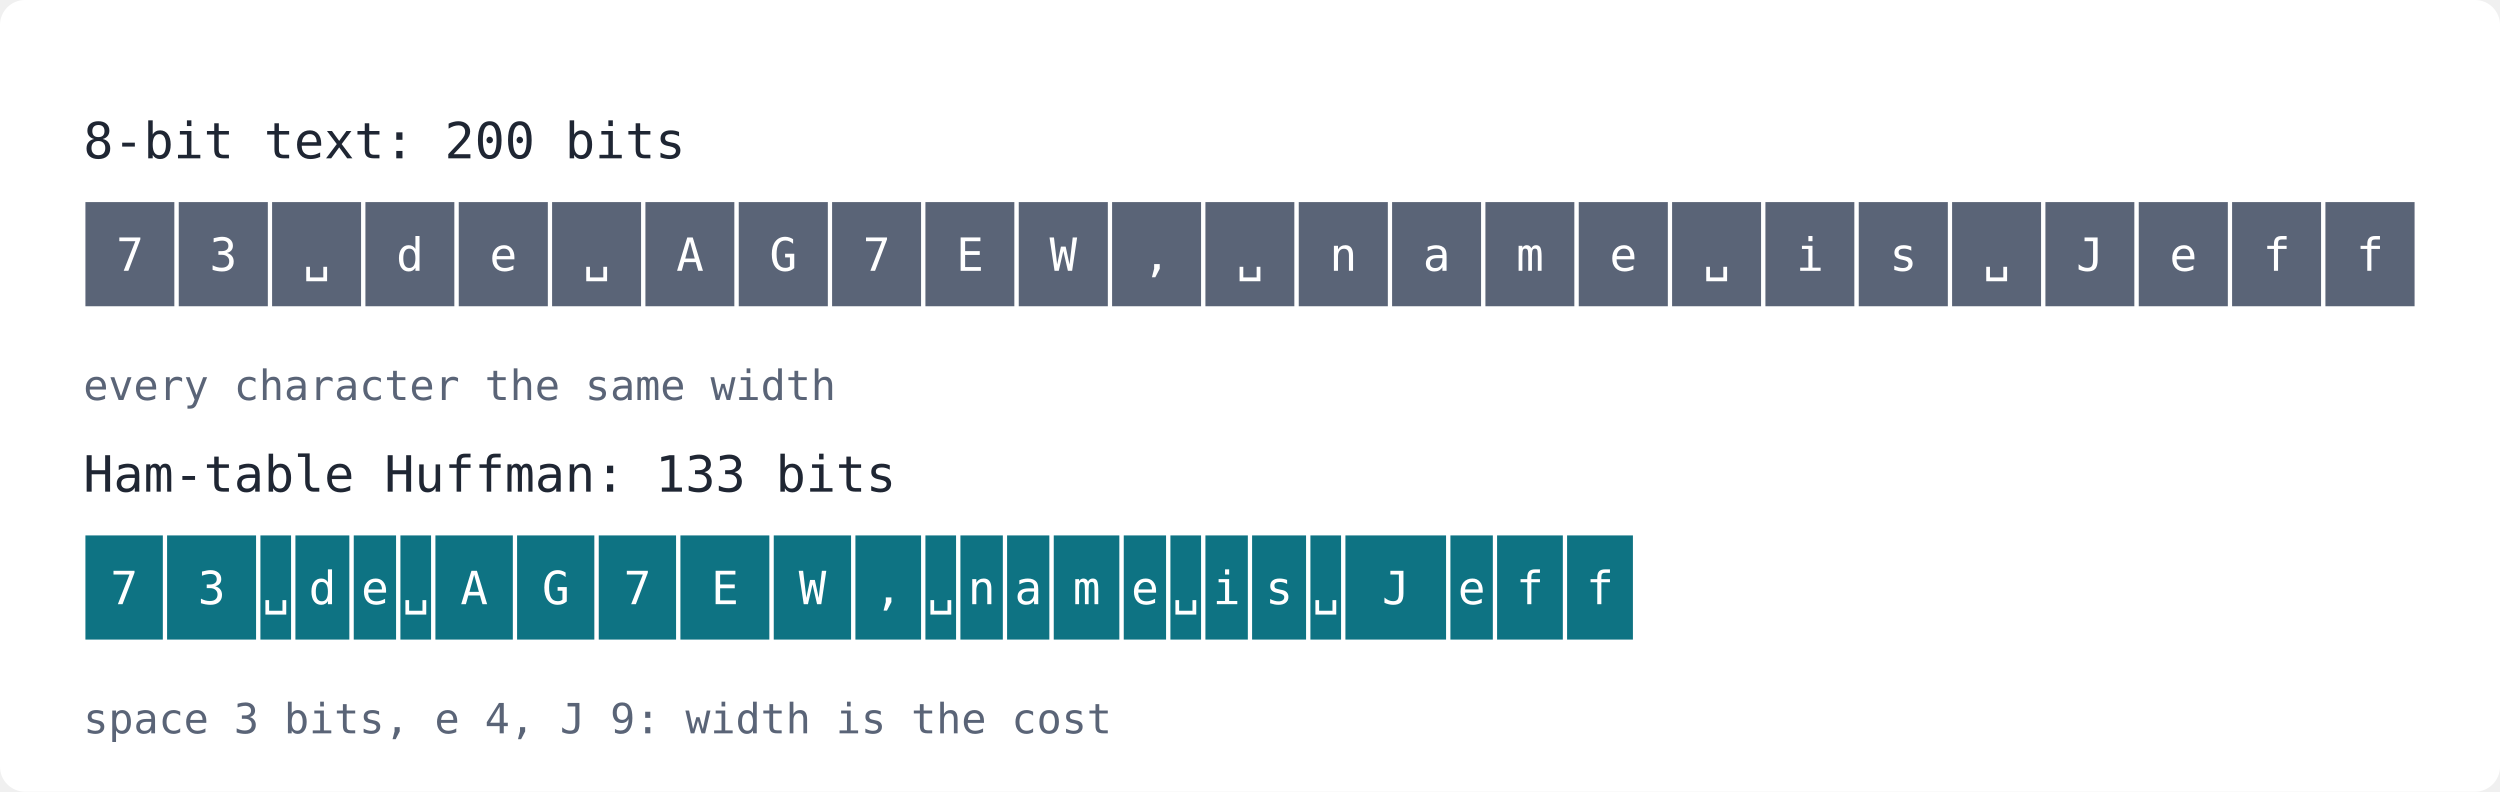
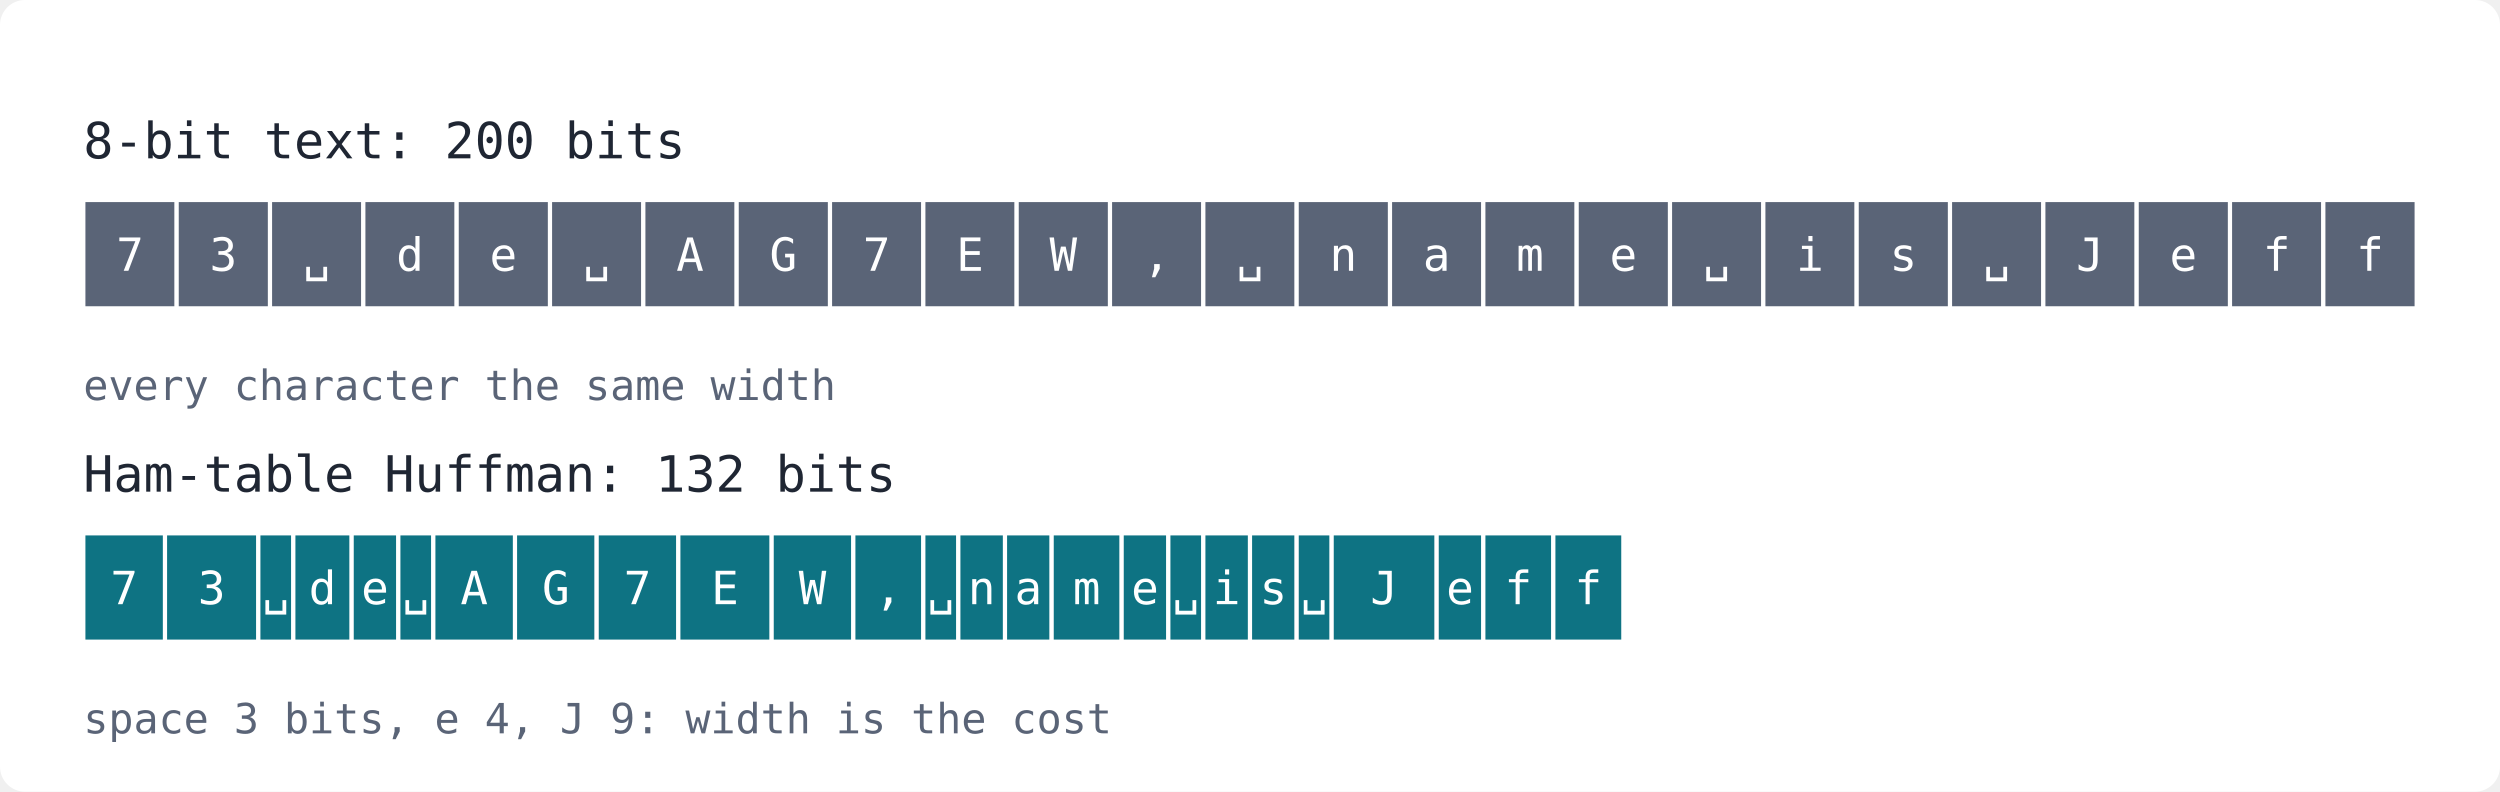
<svg xmlns="http://www.w3.org/2000/svg" viewBox="0 0 600 190" width="600" height="190">
  <rect width="600" height="190" rx="6" fill="#FFFFFF" />
  <g font-family="Menlo, Consolas, monospace">
    <text x="20" y="38" font-size="12" fill="#1F2633">8-bit text: 200 bits</text>
    <rect x="20.0" y="48" width="22.4" height="26" fill="#5A6477" stroke="#FFFFFF" stroke-width="1" />
    <text x="31.2" y="65" font-size="11" text-anchor="middle" fill="#FFFFFF">7</text>
    <rect x="42.4" y="48" width="22.4" height="26" fill="#5A6477" stroke="#FFFFFF" stroke-width="1" />
    <text x="53.6" y="65" font-size="11" text-anchor="middle" fill="#FFFFFF">3</text>
    <rect x="64.8" y="48" width="22.4" height="26" fill="#5A6477" stroke="#FFFFFF" stroke-width="1" />
    <text x="76.0" y="65" font-size="11" text-anchor="middle" fill="#FFFFFF">␣</text>
    <rect x="87.2" y="48" width="22.4" height="26" fill="#5A6477" stroke="#FFFFFF" stroke-width="1" />
    <text x="98.4" y="65" font-size="11" text-anchor="middle" fill="#FFFFFF">d</text>
    <rect x="109.6" y="48" width="22.4" height="26" fill="#5A6477" stroke="#FFFFFF" stroke-width="1" />
    <text x="120.8" y="65" font-size="11" text-anchor="middle" fill="#FFFFFF">e</text>
    <rect x="132.0" y="48" width="22.4" height="26" fill="#5A6477" stroke="#FFFFFF" stroke-width="1" />
    <text x="143.2" y="65" font-size="11" text-anchor="middle" fill="#FFFFFF">␣</text>
    <rect x="154.4" y="48" width="22.4" height="26" fill="#5A6477" stroke="#FFFFFF" stroke-width="1" />
    <text x="165.6" y="65" font-size="11" text-anchor="middle" fill="#FFFFFF">A</text>
    <rect x="176.8" y="48" width="22.4" height="26" fill="#5A6477" stroke="#FFFFFF" stroke-width="1" />
    <text x="188.0" y="65" font-size="11" text-anchor="middle" fill="#FFFFFF">G</text>
    <rect x="199.2" y="48" width="22.4" height="26" fill="#5A6477" stroke="#FFFFFF" stroke-width="1" />
    <text x="210.4" y="65" font-size="11" text-anchor="middle" fill="#FFFFFF">7</text>
    <rect x="221.6" y="48" width="22.4" height="26" fill="#5A6477" stroke="#FFFFFF" stroke-width="1" />
    <text x="232.8" y="65" font-size="11" text-anchor="middle" fill="#FFFFFF">E</text>
    <rect x="244.0" y="48" width="22.4" height="26" fill="#5A6477" stroke="#FFFFFF" stroke-width="1" />
    <text x="255.2" y="65" font-size="11" text-anchor="middle" fill="#FFFFFF">W</text>
    <rect x="266.4" y="48" width="22.4" height="26" fill="#5A6477" stroke="#FFFFFF" stroke-width="1" />
    <text x="277.6" y="65" font-size="11" text-anchor="middle" fill="#FFFFFF">,</text>
    <rect x="288.8" y="48" width="22.4" height="26" fill="#5A6477" stroke="#FFFFFF" stroke-width="1" />
    <text x="300.0" y="65" font-size="11" text-anchor="middle" fill="#FFFFFF">␣</text>
    <rect x="311.2" y="48" width="22.4" height="26" fill="#5A6477" stroke="#FFFFFF" stroke-width="1" />
    <text x="322.4" y="65" font-size="11" text-anchor="middle" fill="#FFFFFF">n</text>
    <rect x="333.6" y="48" width="22.4" height="26" fill="#5A6477" stroke="#FFFFFF" stroke-width="1" />
    <text x="344.8" y="65" font-size="11" text-anchor="middle" fill="#FFFFFF">a</text>
    <rect x="356.0" y="48" width="22.4" height="26" fill="#5A6477" stroke="#FFFFFF" stroke-width="1" />
    <text x="367.2" y="65" font-size="11" text-anchor="middle" fill="#FFFFFF">m</text>
    <rect x="378.4" y="48" width="22.4" height="26" fill="#5A6477" stroke="#FFFFFF" stroke-width="1" />
    <text x="389.6" y="65" font-size="11" text-anchor="middle" fill="#FFFFFF">e</text>
    <rect x="400.8" y="48" width="22.4" height="26" fill="#5A6477" stroke="#FFFFFF" stroke-width="1" />
    <text x="412.0" y="65" font-size="11" text-anchor="middle" fill="#FFFFFF">␣</text>
    <rect x="423.2" y="48" width="22.4" height="26" fill="#5A6477" stroke="#FFFFFF" stroke-width="1" />
    <text x="434.4" y="65" font-size="11" text-anchor="middle" fill="#FFFFFF">i</text>
    <rect x="445.6" y="48" width="22.4" height="26" fill="#5A6477" stroke="#FFFFFF" stroke-width="1" />
    <text x="456.8" y="65" font-size="11" text-anchor="middle" fill="#FFFFFF">s</text>
    <rect x="468.0" y="48" width="22.4" height="26" fill="#5A6477" stroke="#FFFFFF" stroke-width="1" />
    <text x="479.2" y="65" font-size="11" text-anchor="middle" fill="#FFFFFF">␣</text>
    <rect x="490.4" y="48" width="22.4" height="26" fill="#5A6477" stroke="#FFFFFF" stroke-width="1" />
    <text x="501.6" y="65" font-size="11" text-anchor="middle" fill="#FFFFFF">J</text>
    <rect x="512.8" y="48" width="22.4" height="26" fill="#5A6477" stroke="#FFFFFF" stroke-width="1" />
    <text x="524.0" y="65" font-size="11" text-anchor="middle" fill="#FFFFFF">e</text>
    <rect x="535.2" y="48" width="22.4" height="26" fill="#5A6477" stroke="#FFFFFF" stroke-width="1" />
    <text x="546.4" y="65" font-size="11" text-anchor="middle" fill="#FFFFFF">f</text>
    <rect x="557.6" y="48" width="22.4" height="26" fill="#5A6477" stroke="#FFFFFF" stroke-width="1" />
    <text x="568.8" y="65" font-size="11" text-anchor="middle" fill="#FFFFFF">f</text>
-     <text x="20" y="118" font-size="12" fill="#1F2633">Ham-table Huffman: 133 bits</text>
+     <text x="20" y="118" font-size="12" fill="#1F2633">Ham-table Huffman: 132 bits</text>
    <rect x="20.0" y="128" width="19.6" height="26" fill="#0E7383" stroke="#FFFFFF" stroke-width="1" />
    <text x="29.8" y="145" font-size="11" text-anchor="middle" fill="#FFFFFF">7</text>
    <rect x="39.6" y="128" width="22.4" height="26" fill="#0E7383" stroke="#FFFFFF" stroke-width="1" />
    <text x="50.8" y="145" font-size="11" text-anchor="middle" fill="#FFFFFF">3</text>
    <rect x="62.0" y="128" width="8.4" height="26" fill="#0E7383" stroke="#FFFFFF" stroke-width="1" />
    <text x="66.2" y="145" font-size="11" text-anchor="middle" fill="#FFFFFF">␣</text>
    <rect x="70.4" y="128" width="14.0" height="26" fill="#0E7383" stroke="#FFFFFF" stroke-width="1" />
    <text x="77.4" y="145" font-size="11" text-anchor="middle" fill="#FFFFFF">d</text>
    <rect x="84.4" y="128" width="11.2" height="26" fill="#0E7383" stroke="#FFFFFF" stroke-width="1" />
    <text x="90.0" y="145" font-size="11" text-anchor="middle" fill="#FFFFFF">e</text>
    <rect x="95.6" y="128" width="8.4" height="26" fill="#0E7383" stroke="#FFFFFF" stroke-width="1" />
    <text x="99.8" y="145" font-size="11" text-anchor="middle" fill="#FFFFFF">␣</text>
    <rect x="104.0" y="128" width="19.6" height="26" fill="#0E7383" stroke="#FFFFFF" stroke-width="1" />
    <text x="113.8" y="145" font-size="11" text-anchor="middle" fill="#FFFFFF">A</text>
    <rect x="123.6" y="128" width="19.6" height="26" fill="#0E7383" stroke="#FFFFFF" stroke-width="1" />
    <text x="133.4" y="145" font-size="11" text-anchor="middle" fill="#FFFFFF">G</text>
    <rect x="143.2" y="128" width="19.6" height="26" fill="#0E7383" stroke="#FFFFFF" stroke-width="1" />
    <text x="153.0" y="145" font-size="11" text-anchor="middle" fill="#FFFFFF">7</text>
    <rect x="162.8" y="128" width="22.4" height="26" fill="#0E7383" stroke="#FFFFFF" stroke-width="1" />
    <text x="174.0" y="145" font-size="11" text-anchor="middle" fill="#FFFFFF">E</text>
    <rect x="185.2" y="128" width="19.6" height="26" fill="#0E7383" stroke="#FFFFFF" stroke-width="1" />
    <text x="195.0" y="145" font-size="11" text-anchor="middle" fill="#FFFFFF">W</text>
    <rect x="204.8" y="128" width="16.8" height="26" fill="#0E7383" stroke="#FFFFFF" stroke-width="1" />
    <text x="213.2" y="145" font-size="11" text-anchor="middle" fill="#FFFFFF">,</text>
    <rect x="221.6" y="128" width="8.4" height="26" fill="#0E7383" stroke="#FFFFFF" stroke-width="1" />
    <text x="225.8" y="145" font-size="11" text-anchor="middle" fill="#FFFFFF">␣</text>
    <rect x="230.0" y="128" width="11.2" height="26" fill="#0E7383" stroke="#FFFFFF" stroke-width="1" />
    <text x="235.6" y="145" font-size="11" text-anchor="middle" fill="#FFFFFF">n</text>
    <rect x="241.2" y="128" width="11.2" height="26" fill="#0E7383" stroke="#FFFFFF" stroke-width="1" />
    <text x="246.8" y="145" font-size="11" text-anchor="middle" fill="#FFFFFF">a</text>
    <rect x="252.4" y="128" width="16.8" height="26" fill="#0E7383" stroke="#FFFFFF" stroke-width="1" />
    <text x="260.8" y="145" font-size="11" text-anchor="middle" fill="#FFFFFF">m</text>
    <rect x="269.2" y="128" width="11.2" height="26" fill="#0E7383" stroke="#FFFFFF" stroke-width="1" />
    <text x="274.8" y="145" font-size="11" text-anchor="middle" fill="#FFFFFF">e</text>
    <rect x="280.4" y="128" width="8.4" height="26" fill="#0E7383" stroke="#FFFFFF" stroke-width="1" />
    <text x="284.6" y="145" font-size="11" text-anchor="middle" fill="#FFFFFF">␣</text>
    <rect x="288.8" y="128" width="11.2" height="26" fill="#0E7383" stroke="#FFFFFF" stroke-width="1" />
    <text x="294.4" y="145" font-size="11" text-anchor="middle" fill="#FFFFFF">i</text>
-     <rect x="300.0" y="128" width="14.0" height="26" fill="#0E7383" stroke="#FFFFFF" stroke-width="1" />
-     <text x="307.0" y="145" font-size="11" text-anchor="middle" fill="#FFFFFF">s</text>
-     <rect x="314.0" y="128" width="8.4" height="26" fill="#0E7383" stroke="#FFFFFF" stroke-width="1" />
-     <text x="318.2" y="145" font-size="11" text-anchor="middle" fill="#FFFFFF">␣</text>
-     <rect x="322.4" y="128" width="25.2" height="26" fill="#0E7383" stroke="#FFFFFF" stroke-width="1" />
-     <text x="335.0" y="145" font-size="11" text-anchor="middle" fill="#FFFFFF">J</text>
-     <rect x="347.6" y="128" width="11.2" height="26" fill="#0E7383" stroke="#FFFFFF" stroke-width="1" />
-     <text x="353.2" y="145" font-size="11" text-anchor="middle" fill="#FFFFFF">e</text>
-     <rect x="358.8" y="128" width="16.8" height="26" fill="#0E7383" stroke="#FFFFFF" stroke-width="1" />
-     <text x="367.2" y="145" font-size="11" text-anchor="middle" fill="#FFFFFF">f</text>
-     <rect x="375.6" y="128" width="16.8" height="26" fill="#0E7383" stroke="#FFFFFF" stroke-width="1" />
-     <text x="384.0" y="145" font-size="11" text-anchor="middle" fill="#FFFFFF">f</text>
+     <rect x="300.0" y="128" width="11.2" height="26" fill="#0E7383" stroke="#FFFFFF" stroke-width="1" />
+     <text x="305.6" y="145" font-size="11" text-anchor="middle" fill="#FFFFFF">s</text>
+     <rect x="311.2" y="128" width="8.4" height="26" fill="#0E7383" stroke="#FFFFFF" stroke-width="1" />
+     <text x="315.4" y="145" font-size="11" text-anchor="middle" fill="#FFFFFF">␣</text>
+     <rect x="319.6" y="128" width="25.2" height="26" fill="#0E7383" stroke="#FFFFFF" stroke-width="1" />
+     <text x="332.2" y="145" font-size="11" text-anchor="middle" fill="#FFFFFF">J</text>
+     <rect x="344.8" y="128" width="11.2" height="26" fill="#0E7383" stroke="#FFFFFF" stroke-width="1" />
+     <text x="350.4" y="145" font-size="11" text-anchor="middle" fill="#FFFFFF">e</text>
+     <rect x="356.0" y="128" width="16.8" height="26" fill="#0E7383" stroke="#FFFFFF" stroke-width="1" />
+     <text x="364.4" y="145" font-size="11" text-anchor="middle" fill="#FFFFFF">f</text>
+     <rect x="372.8" y="128" width="16.8" height="26" fill="#0E7383" stroke="#FFFFFF" stroke-width="1" />
+     <text x="381.2" y="145" font-size="11" text-anchor="middle" fill="#FFFFFF">f</text>
    <text x="20" y="96" font-size="10" fill="#5A6477">every character the same width</text>
    <text x="20" y="176" font-size="10" fill="#5A6477">space 3 bits, e 4, J 9: width is the cost</text>
  </g>
</svg>
